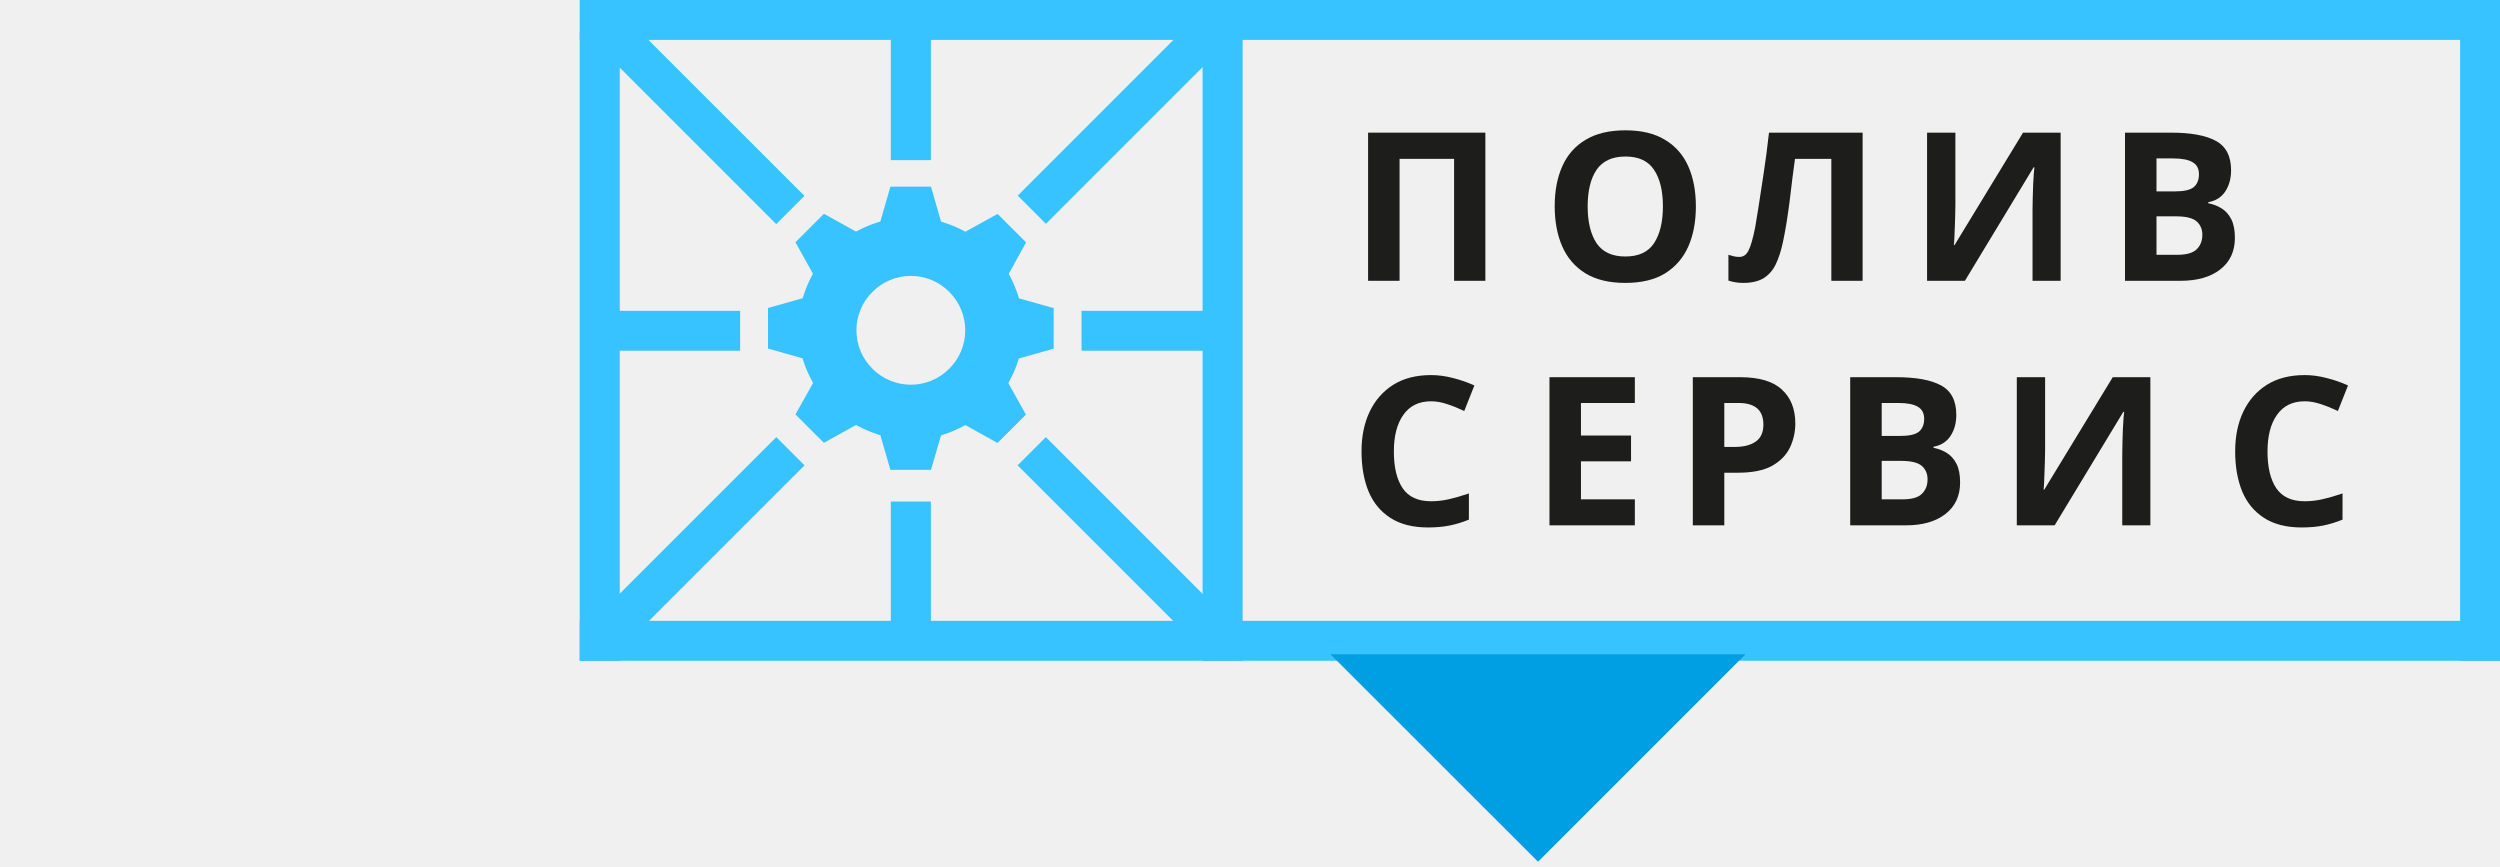
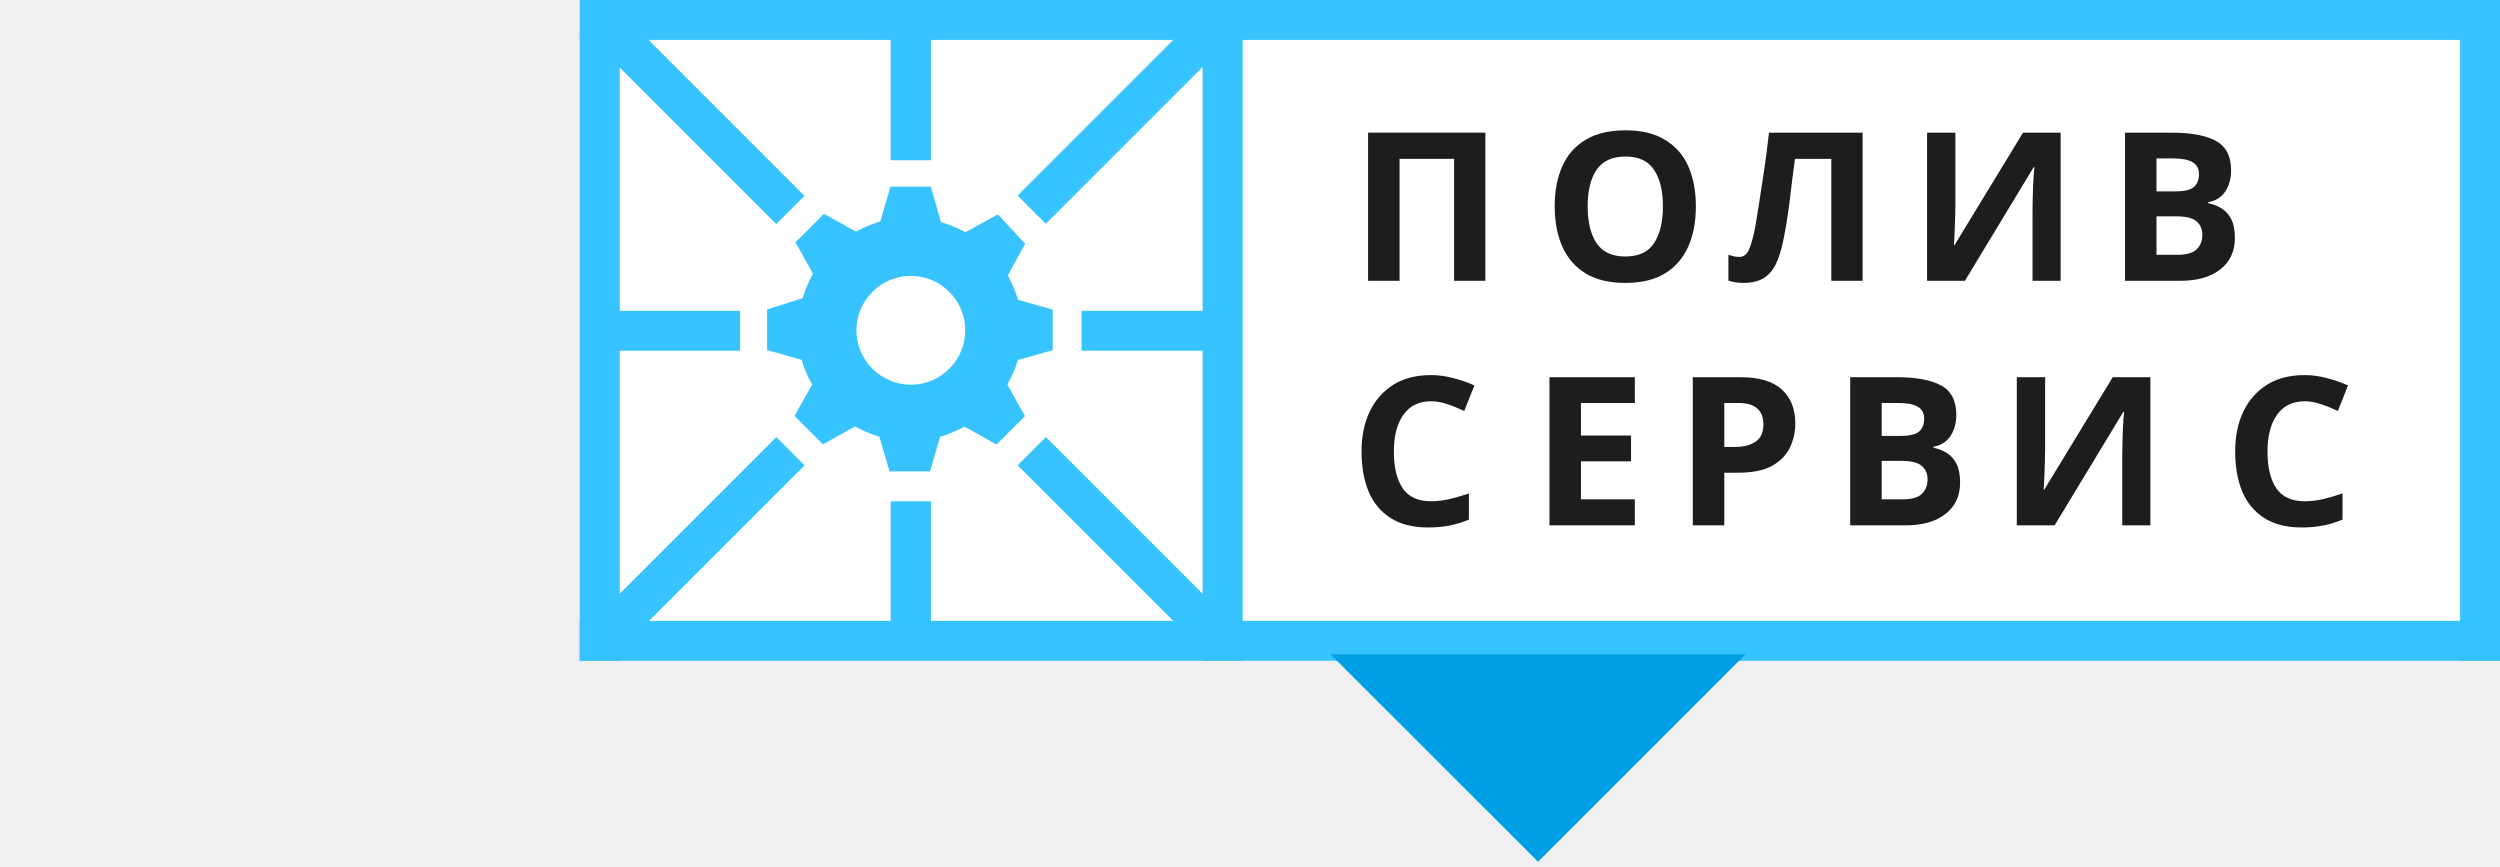
<svg xmlns="http://www.w3.org/2000/svg" id="Layer_1" data-name="Layer 1" viewBox="0 0 184.83 64.03">
  <defs>
    <style>
      .cls-1 {
+         fill: none;
+       }
+ 
+       .cls-2 {
        mask: url(#mask);
      }

-       .cls-2, .cls-3 {
+       .cls-3 {
+         clip-path: url(#clip-path);
+       }
+ 
+       .cls-4 {
+         fill: #fff;
+       }
+ 
+       .cls-5 {
+         clip-path: url(#clip-path-2);
+       }
+ 
+       .cls-6, .cls-7 {
        fill: #37c3ff;
      }

-       .cls-2 {
+       .cls-6 {
        fill-rule: evenodd;
      }

-       .cls-4 {
+       .cls-8 {
        font-size: 15.35px;
        fill: #1d1d1b;
        font-family: PT Astra Sans;
        font-weight: 700;
      }

-       .cls-5 {
+       .cls-9 {
        letter-spacing: 2px;
      }

-       .cls-6 {
+       .cls-10 {
        fill: #009fe3;
      }
    </style>
    <mask id="mask" x="-810.74" y="-4054.27" width="1856.9" height="4531.29" maskUnits="userSpaceOnUse" />
+     <clipPath id="clip-path" transform="translate(-827.29 -4018.12)">
+       <rect class="cls-1" x="819.14" y="3984.95" width="193.1" height="140.81" />
+     </clipPath>
+     <clipPath id="clip-path-2" transform="translate(-827.29 -4018.12)">
+       <rect class="cls-1" x="869.5" y="4017.5" width="143" height="50" />
+     </clipPath>
  </defs>
  <g>
-     <g class="cls-1">
-       <polygon points="176.79 48.97 146.15 16.79 0 25.48 30.64 57.66 88.95 54.2 113.92 64.03 118.49 52.44 176.79 48.97" />
+     <g class="cls-2">
+       <g class="cls-3">
+         <polygon points="176.79 48.97 146.15 16.79 0 25.48 30.64 57.66 88.95 54.2 113.92 64.03 118.49 52.44 176.79 48.97" />
+       </g>
    </g>
-     <g>
-       <path class="cls-2" d="M586.79,3991.2h0a4,4,0,0,1,5.68,0h0a4,4,0,0,1,0,5.68h0a4,4,0,0,1-5.68,0h0a4,4,0,0,1,0-5.68m4.33-7.78h-3l0,0h0l-0.69,2.39-0.05.18-0.18.06c-0.25.08-.5,0.17-0.74,0.27h0a7.75,7.75,0,0,0-.71.33l-0.17.09-0.17-.09-2.16-1.2h-0.07l-2.08,2.08h0v0a0.05,0.05,0,0,0,0,0h0l1.2,2.16,0.09,0.17-0.09.17c-0.12.23-.24,0.47-0.34,0.72s-0.19.49-.27,0.74l-0.06.18-0.18.05-2.38.67,0,0a0.06,0.06,0,0,0,0,0h0v3h0v0l0,0,2.37,0.67,0.18,0.05,0.06,0.18a7.71,7.71,0,0,0,.28.75c0.11,0.25.22,0.49,0.35,0.72l0.09,0.17-0.09.17-1.21,2.16h0a0.05,0.05,0,0,0,0,0,0,0,0,0,0,0,0h0l2.08,2.08h0.06l2.17-1.21,0.17-.09,0.17,0.09c0.24,0.13.48,0.24,0.72,0.34h0c0.24,0.1.49,0.19,0.73,0.27l0.18,0.06,0.05,0.18,0.69,2.38h0l0,0h3l0,0h0l0.69-2.37,0.05-.18,0.18-.06q0.38-.12.73-0.27c0.24-.1.48-0.22,0.72-0.34l0.17-.09,0.17,0.09,2.17,1.21h0.06l2.08-2.08h0a0,0,0,0,0,0,0,0.06,0.06,0,0,0,0,0h0l-1.21-2.16-0.09-.17,0.09-.17c0.12-.23.24-0.47,0.35-0.72a7.38,7.38,0,0,0,.28-0.75l0.06-.18,0.19-.05,2.38-.67,0,0h0v0h0v-3h0a0.06,0.06,0,0,0,0,0h0l0,0-2.37-.67-0.19-.05-0.06-.18c-0.08-.25-0.17-0.5-0.27-0.74s-0.22-.49-0.34-0.72l-0.09-.17,0.09-.17,1.19-2.16h0a0.07,0.07,0,0,0,0,0v0h0l-2.08-2.08H596l-2.17,1.2-0.17.09-0.17-.09a7.69,7.69,0,0,0-.71-0.33c-0.24-.1-0.49-0.19-0.74-0.27l-0.18-.06-0.05-.18-0.68-2.37a0.14,0.14,0,0,0,0-.05" transform="translate(-522.29 -3969.62)" />
-       <rect class="cls-3" x="42.86" y="2.41" width="2.96" height="46.45" />
-       <rect class="cls-3" x="88.91" y="2.41" width="2.96" height="46.45" />
-       <rect class="cls-3" x="42.86" width="141.97" height="2.95" />
-       <rect class="cls-3" x="42.86" y="45.9" width="141.97" height="2.95" />
-       <rect class="cls-3" x="65.86" y="1.48" width="2.96" height="10.36" />
-       <rect class="cls-3" x="65.86" y="37.08" width="2.96" height="10.02" />
-       <rect class="cls-3" x="595.83" y="3977.09" width="18.64" height="2.95" transform="translate(-3158.3 -2376.45) rotate(-45)" />
-       <rect class="cls-3" x="564.71" y="4008.16" width="18.75" height="2.95" transform="translate(-3189.37 -2389.31) rotate(-45)" />
-       <rect class="cls-3" x="79.96" y="22.98" width="9.65" height="2.95" />
-       <rect class="cls-3" x="44.69" y="22.98" width="10.03" height="2.95" />
-       <rect class="cls-3" x="603.73" y="4000.25" width="2.95" height="18.8" transform="translate(-3180.27 -2367.3) rotate(-45)" />
-       <rect class="cls-3" x="572.6" y="3969.16" width="2.95" height="18.75" transform="translate(-3167.38 -2398.42) rotate(-45)" />
+     <rect class="cls-4" x="44.21" y="0.87" width="139" height="46" />
+     <g class="cls-5">
+       <path class="cls-6" d="M891.79,4039.7h0a4,4,0,0,1,5.68,0h0a4,4,0,0,1,0,5.68h0a4,4,0,0,1-5.68,0h0a4,4,0,0,1,0-5.68m4.33-7.78h-3l0,0h0l-0.69,2.39-0.05.18-0.18.06c-0.25.08-.5,0.17-0.74,0.27h0a7.75,7.75,0,0,0-.71.33l-0.17.09-0.17-.09-2.16-1.2h-0.07l-2.08,2.08h0v0a0.05,0.05,0,0,0,0,0h0l1.2,2.16,0.09,0.17-0.09.17c-0.12.23-.24,0.47-0.34,0.72s-0.19.49-.27,0.74l-0.06.18-0.18.05L884,4041l0,0a0.06,0.06,0,0,0,0,0h0v3h0v0l0,0,2.37,0.67,0.18,0.05,0.06,0.18a7.71,7.71,0,0,0,.28.75c0.11,0.25.22,0.49,0.35,0.72l0.09,0.17-0.09.17-1.21,2.16h0a0.05,0.05,0,0,0,0,0,0,0,0,0,0,0,0h0l2.08,2.08h0.06l2.17-1.21,0.17-.09,0.17,0.09c0.24,0.13.48,0.24,0.72,0.34h0c0.24,0.1.49,0.19,0.73,0.27l0.18,0.06,0.05,0.18,0.69,2.38h0l0,0h3l0,0h0l0.69-2.37,0.05-.18,0.18-.06q0.38-.12.73-0.27c0.24-.1.48-0.22,0.72-0.34l0.17-.09,0.17,0.09,2.17,1.21h0.06l2.08-2.08h0a0,0,0,0,0,0,0,0.06,0.06,0,0,0,0,0h0l-1.21-2.16-0.09-.17,0.09-.17c0.12-.23.24-0.47,0.35-0.72a7.38,7.38,0,0,0,.28-0.75l0.06-.18,0.19-.05,2.38-.67,0,0h0v0h0v-3h0a0.06,0.06,0,0,0,0,0h0l0,0-2.37-.67-0.19-.05-0.06-.18c-0.08-.25-0.17-0.5-0.27-0.74s-0.22-.49-0.34-0.72l-0.09-.17,0.09-.17,1.19-2.16h0a0.07,0.07,0,0,0,0,0v0h0L901.1,4034H901l-2.17,1.2-0.17.09-0.17-.09a7.69,7.69,0,0,0-.71-0.33c-0.24-.1-0.49-0.19-0.74-0.27l-0.18-.06-0.05-.18-0.68-2.37a0.14,0.14,0,0,0,0-.05" transform="translate(-827.29 -4018.12)" />
+       <rect class="cls-7" x="65.86" y="2.96" width="2.96" height="8.88" />
+       <rect class="cls-7" x="42.86" y="2.41" width="2.96" height="46.45" />
+       <rect class="cls-7" x="88.91" y="2.41" width="2.96" height="46.45" />
+       <rect class="cls-7" x="42.86" width="141.97" height="2.95" />
+       <rect class="cls-7" x="42.86" y="45.9" width="141.97" height="2.95" />
+       <rect class="cls-7" x="65.86" y="37.08" width="2.96" height="8.88" />
+       <rect class="cls-7" x="65.86" y="1.48" width="2.96" height="10.36" />
+       <rect class="cls-7" x="65.86" y="37.08" width="2.96" height="10.02" />
+       <rect class="cls-7" x="900.83" y="4025.59" width="18.64" height="2.95" transform="translate(-3408.27 -2195.08) rotate(-45)" />
+       <rect class="cls-7" x="869.71" y="4056.66" width="18.75" height="2.95" transform="translate(-3439.33 -2207.94) rotate(-45)" />
+       <rect class="cls-7" x="79.96" y="22.98" width="9.65" height="2.95" />
+       <rect class="cls-7" x="44.69" y="22.98" width="10.03" height="2.95" />
+       <rect class="cls-7" x="908.73" y="4048.75" width="2.95" height="18.8" transform="translate(-3430.23 -2185.93) rotate(-45)" />
+       <rect class="cls-7" x="877.6" y="4017.66" width="2.95" height="18.75" transform="translate(-3417.34 -2217.05) rotate(-45)" />
    </g>
-     <text class="cls-4" transform="translate(99.77 20.76)">
-       <tspan class="cls-5">П</tspan>
+     <text class="cls-8" transform="translate(99.77 20.76)">
+       <tspan class="cls-9">П</tspan>
      <tspan x="14.28" y="0">О</tspan>
    </text>
-     <text class="cls-4" transform="translate(127.66 20.76)">
-       <tspan class="cls-5">ЛИ</tspan>
+     <text class="cls-8" transform="translate(127.66 20.76)">
+       <tspan class="cls-9">ЛИ</tspan>
      <tspan x="28.07" y="0">В</tspan>
    </text>
-     <text class="cls-4" transform="translate(99.77 38.84)">
-       <tspan class="cls-5">С</tspan>
-       <tspan class="cls-5" x="13.41" y="0">ЕРВИ</tspan>
+     <text class="cls-8" transform="translate(99.77 38.84)">
+       <tspan class="cls-9">С</tspan>
+       <tspan class="cls-9" x="13.41" y="0">ЕРВИ</tspan>
      <tspan x="64.59" y="0">С</tspan>
    </text>
-     <rect class="cls-3" x="181.88" width="2.96" height="48.86" />
-     <polyline class="cls-6" points="98.36 48.37 113.71 63.71 129.05 48.37" />
+     <g class="cls-5">
+       <rect class="cls-7" x="181.88" width="2.96" height="48.86" />
+     </g>
+     <polyline class="cls-10" points="98.36 48.37 113.71 63.71 129.05 48.37" />
  </g>
</svg>
